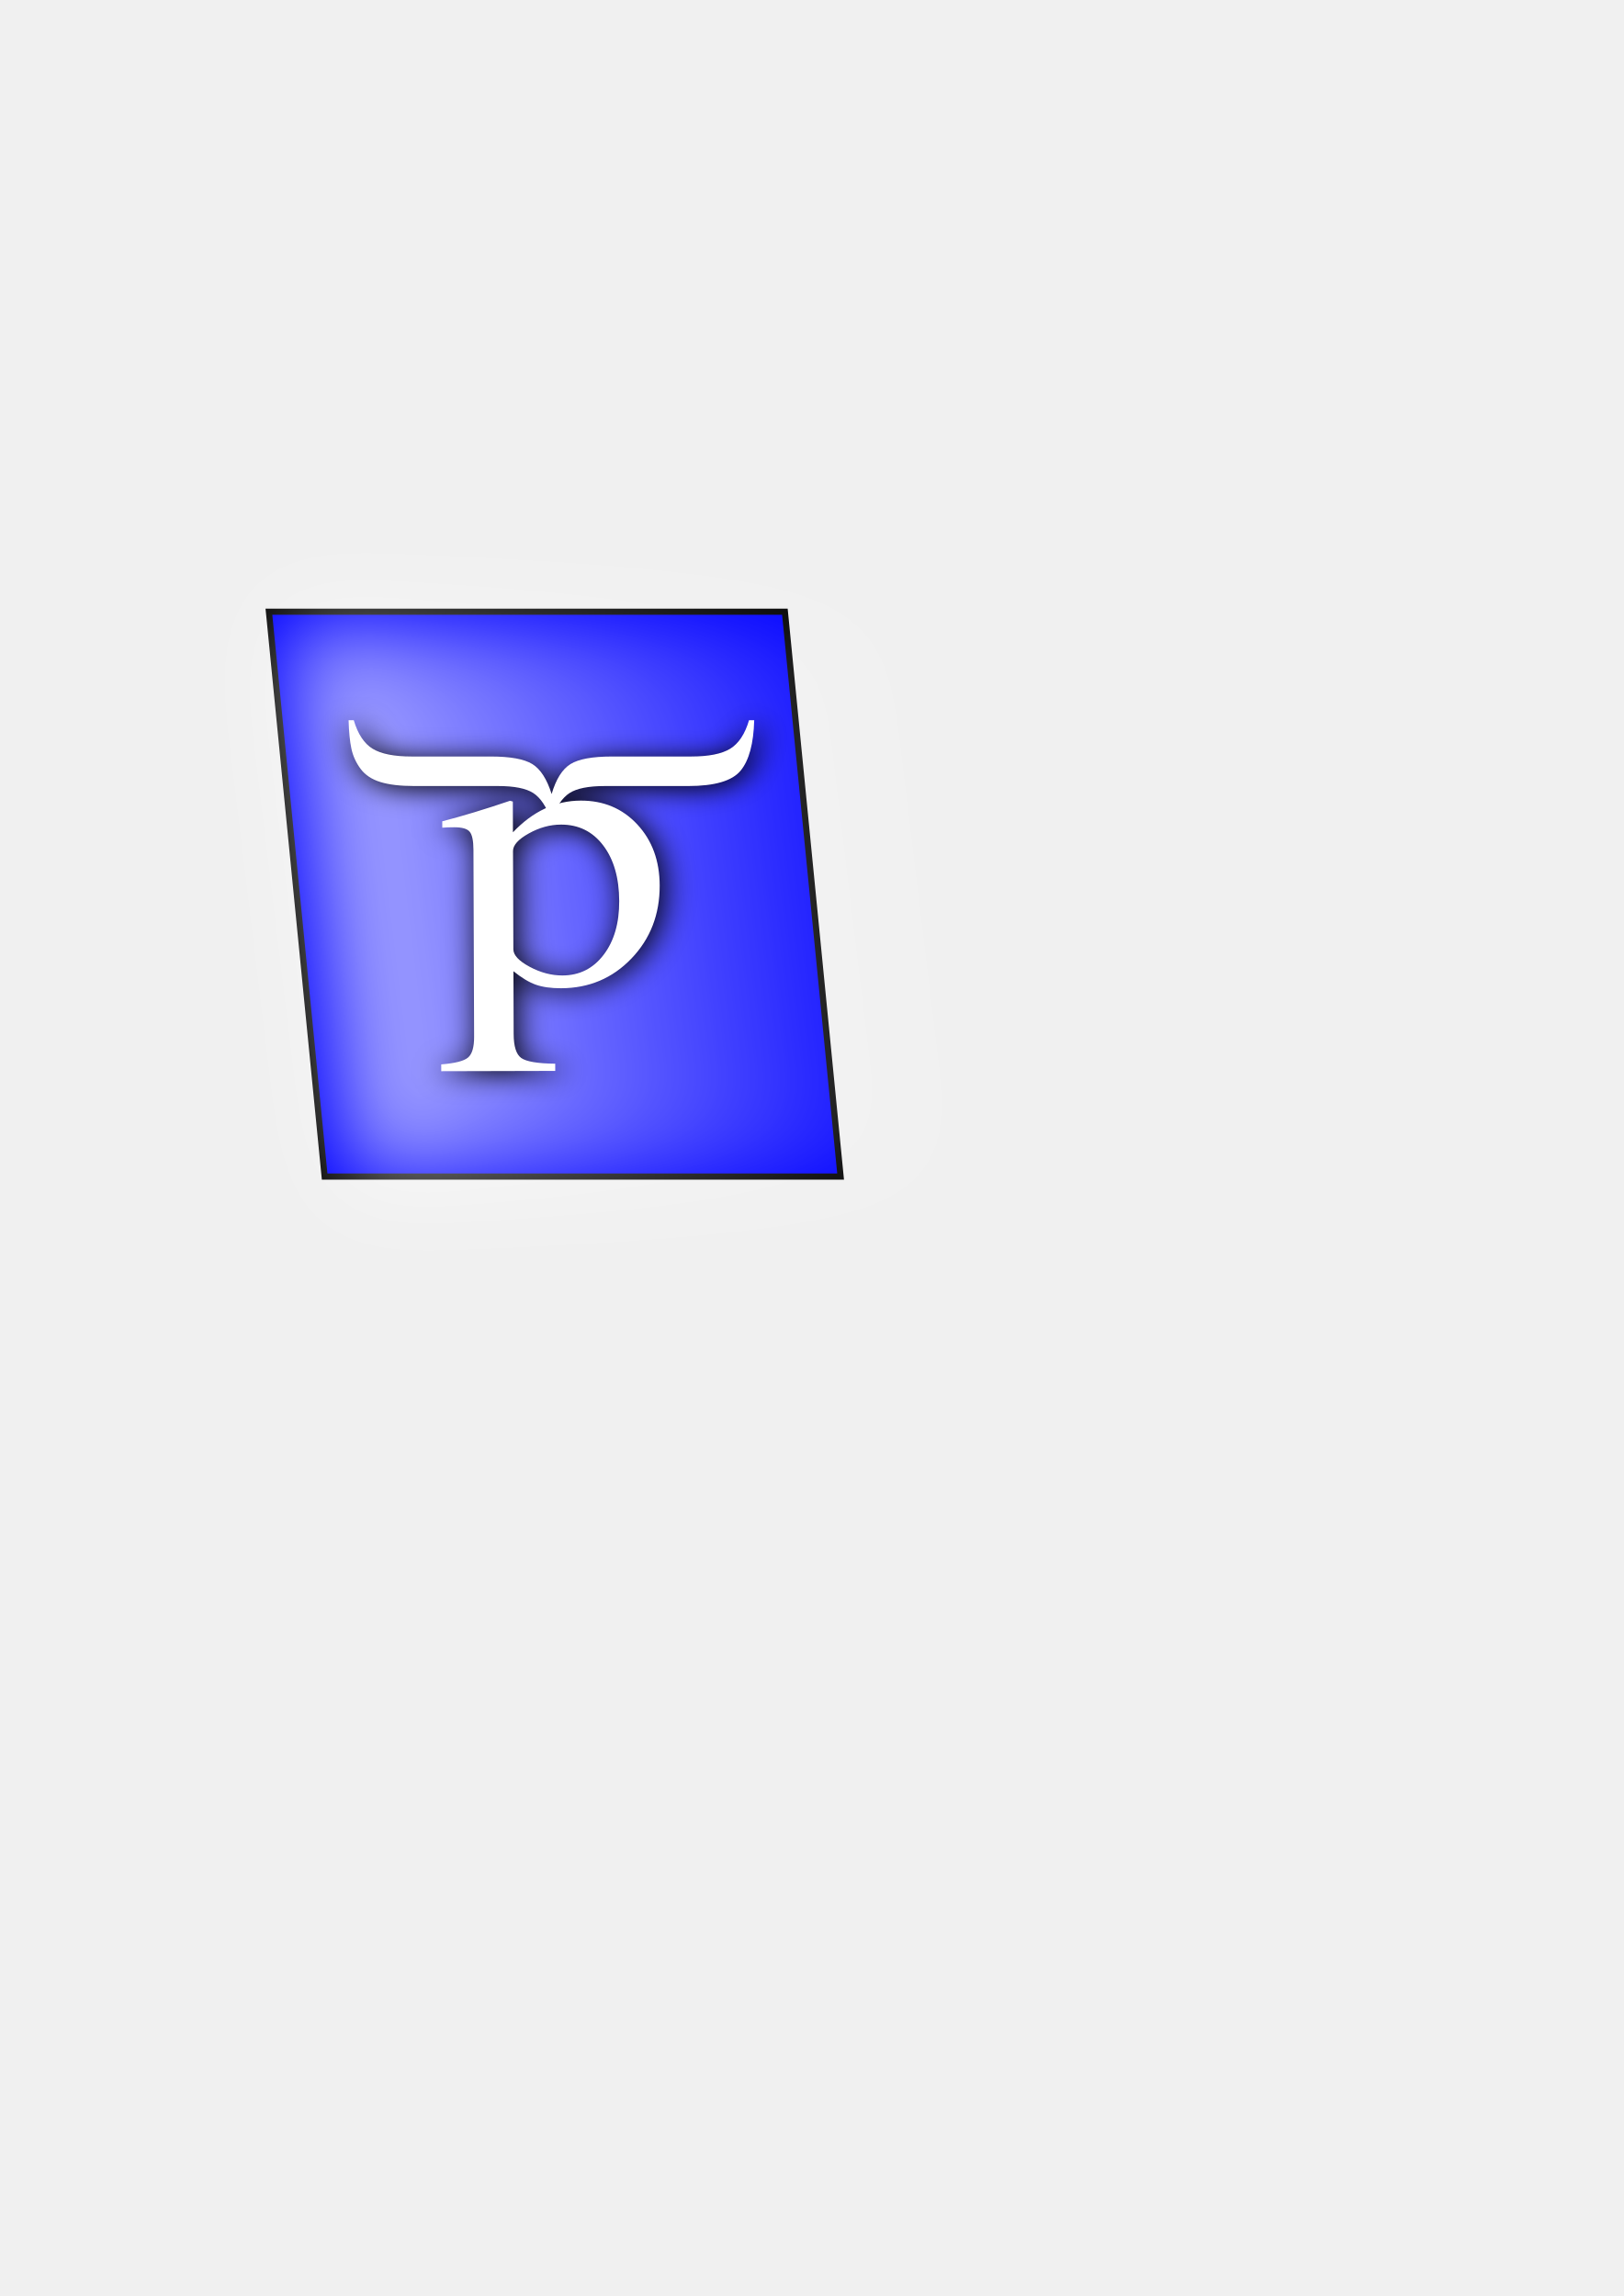
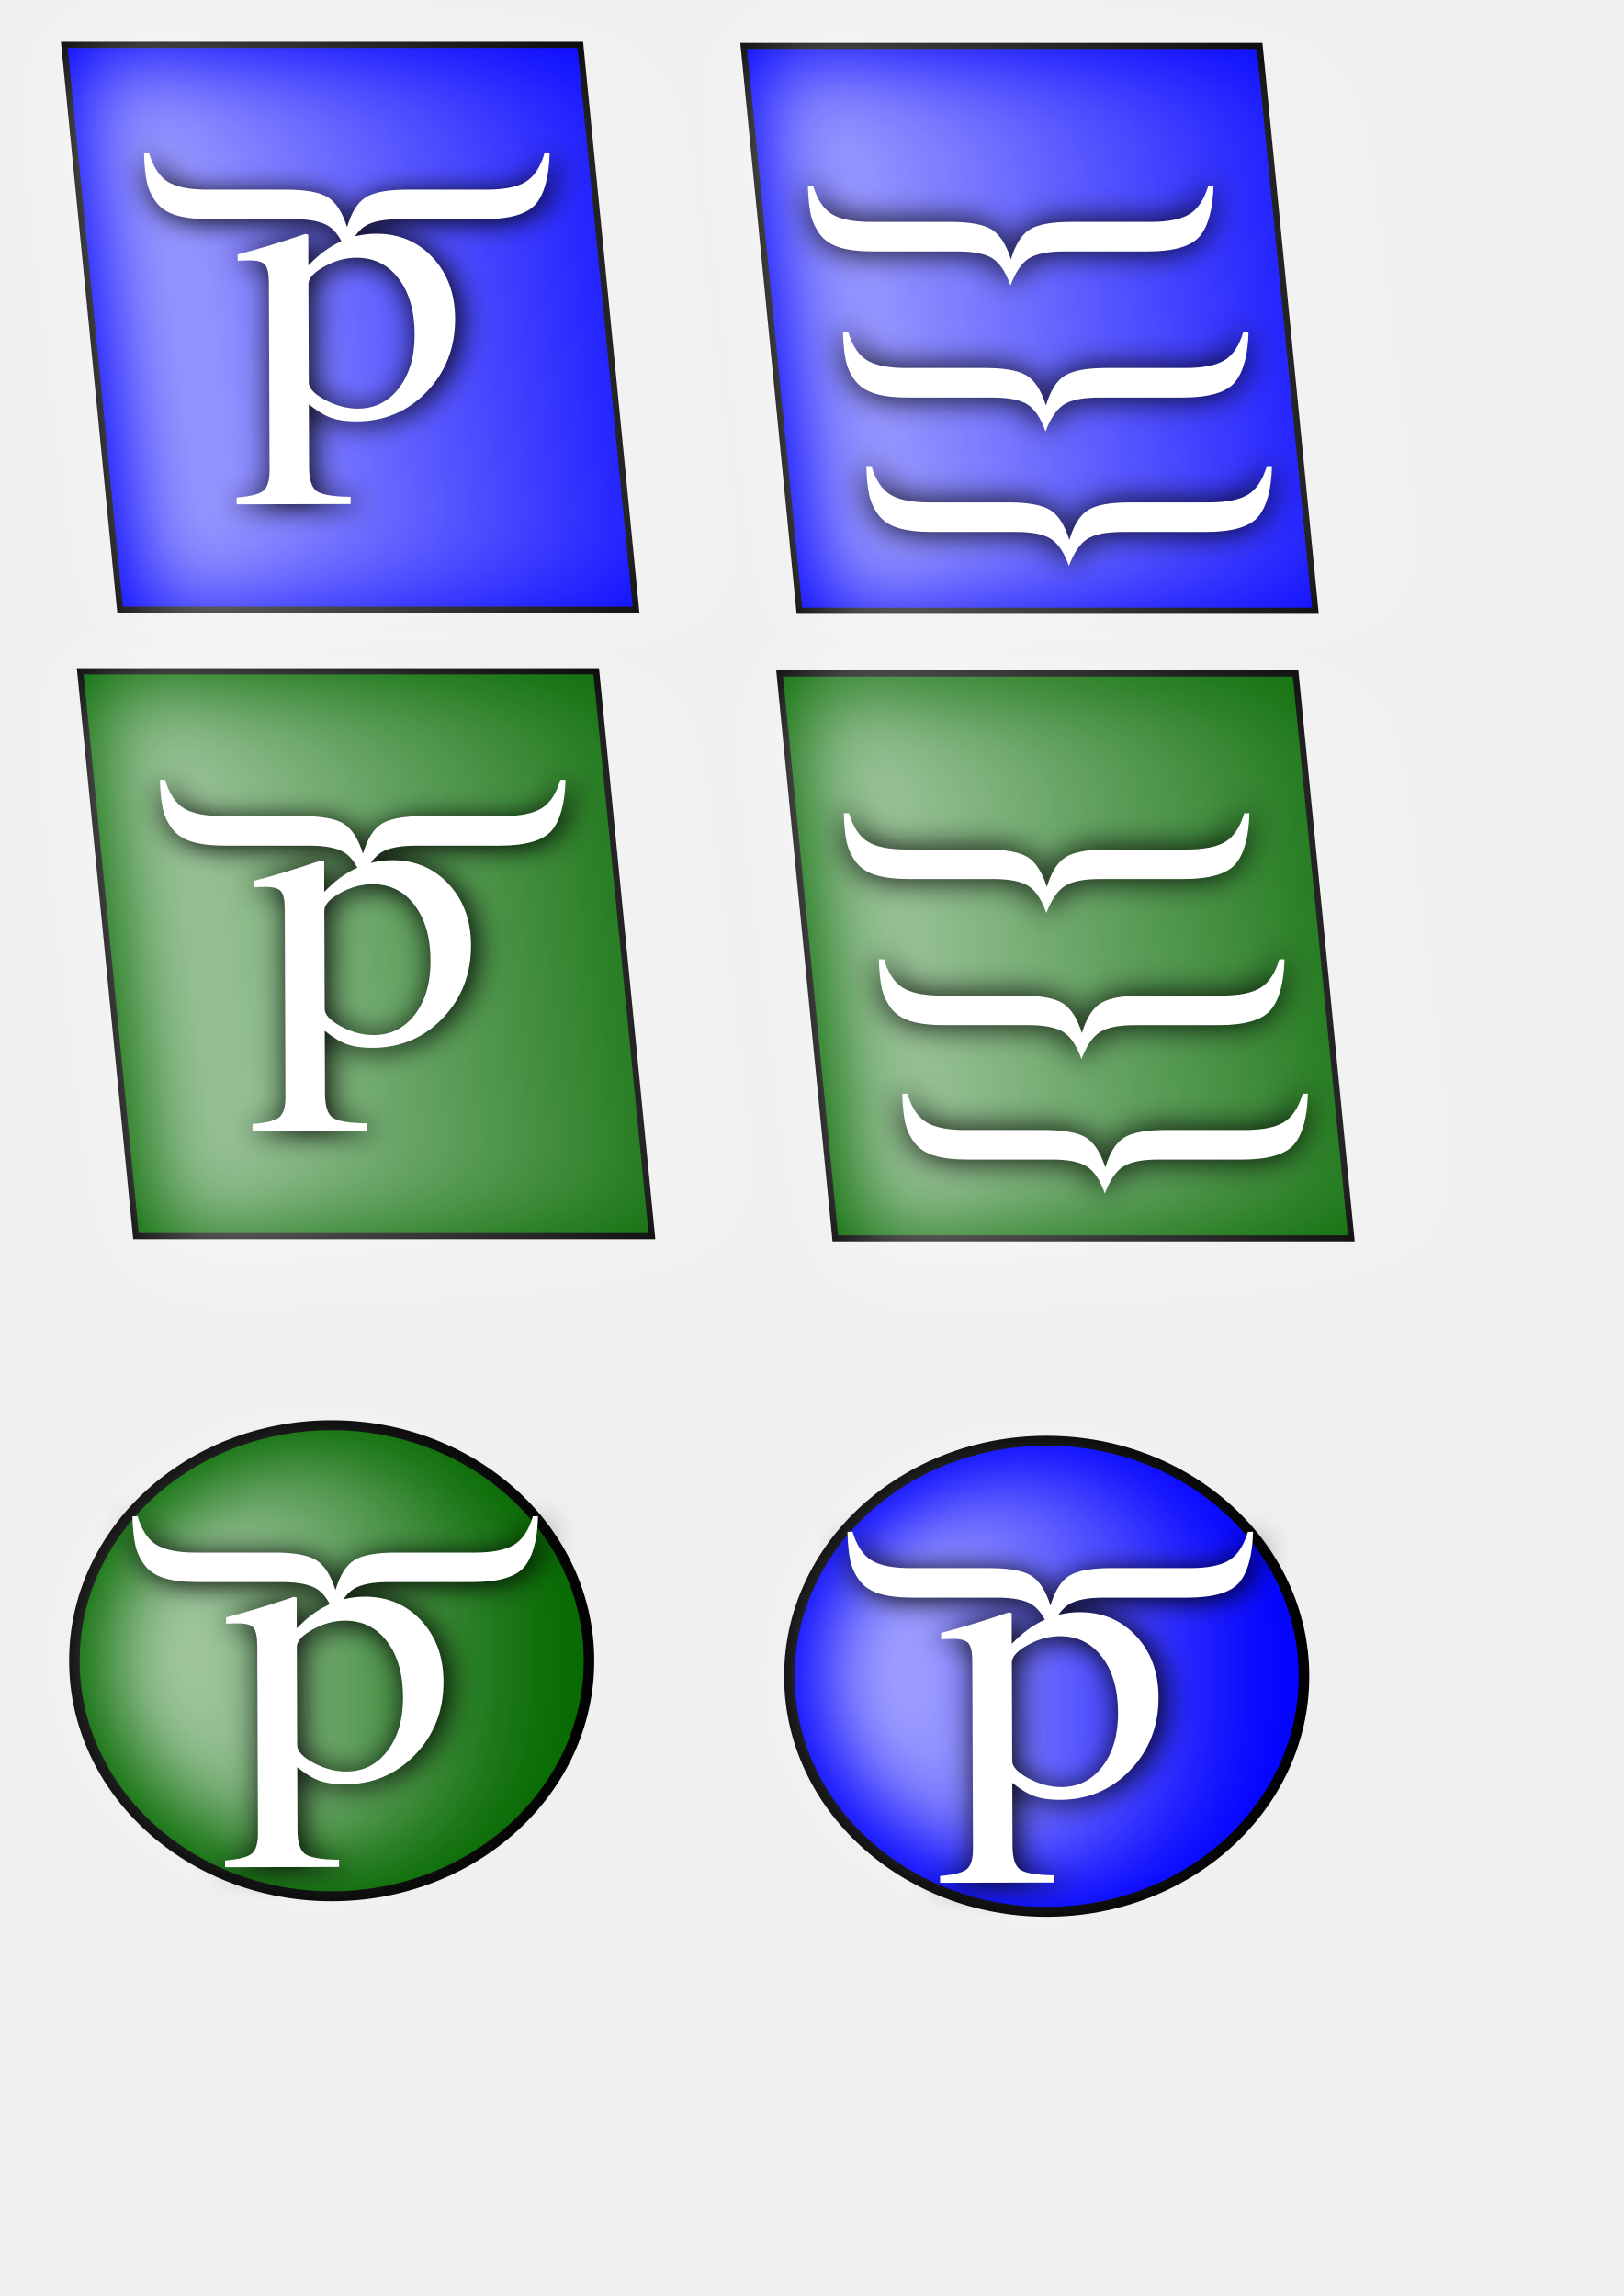
<svg xmlns="http://www.w3.org/2000/svg" xmlns:xlink="http://www.w3.org/1999/xlink" width="210mm" height="297mm" id="svg2" version="1.1">
  <defs id="defs4">
+     <linearGradient id="linearGradient4411">
+       <stop style="stop-color:#ffffff;stop-opacity:1;" offset="0" id="stop4413" />
+       <stop style="stop-color:#ffffff;stop-opacity:0;" offset="1" id="stop4415" />
+     </linearGradient>
    <linearGradient id="linearGradient3997">
      <stop style="stop-color:#ffffff;stop-opacity:1;" offset="0" id="stop3999" />
      <stop style="stop-color:#ffffff;stop-opacity:0;" offset="1" id="stop4001" />
    </linearGradient>
-     <filter id="filter3846" x="-0.076" width="1.153" y="-0.107" height="1.214">
-       <feGaussianBlur stdDeviation="5.771" id="feGaussianBlur3848" />
-     </filter>
-     <filter id="filter3967" x="-0.107" width="1.214" y="-0.136" height="1.272">
-       <feGaussianBlur stdDeviation="13.321" id="feGaussianBlur3969" />
-     </filter>
    <linearGradient xlink:href="#linearGradient3997" id="linearGradient4003" x1="124.354" y1="474.724" x2="506.676" y2="474.724" gradientUnits="userSpaceOnUse" gradientTransform="matrix(1,0,0,0.9898811,-36.98255,-29.76206)" />
    <filter id="filter4017" x="-0.128" width="1.255" y="-0.198" height="1.396">
      <feGaussianBlur stdDeviation="22.783" id="feGaussianBlur4019" />
    </filter>
-     <filter id="filter4073" x="-0.137" width="1.273" y="-0.124" height="1.248">
-       <feGaussianBlur stdDeviation="7.058" id="feGaussianBlur4075" />
-     </filter>
    <filter id="filter4103">
      <feGaussianBlur stdDeviation="4.84" id="feGaussianBlur4105" />
    </filter>
+     <filter color-interpolation-filters="sRGB" id="filter4103-0">
+       <feGaussianBlur stdDeviation="4.84" id="feGaussianBlur4105-8" />
+     </filter>
+     <linearGradient xlink:href="#linearGradient3997-2" id="linearGradient4003-0" x1="124.354" y1="474.724" x2="506.676" y2="474.724" gradientUnits="userSpaceOnUse" gradientTransform="matrix(1,0,0,0.9898811,-36.98255,-29.76206)" />
+     <linearGradient id="linearGradient3997-2">
+       <stop style="stop-color:#ffffff;stop-opacity:1;" offset="0" id="stop3999-8" />
+       <stop style="stop-color:#ffffff;stop-opacity:0;" offset="1" id="stop4001-0" />
+     </linearGradient>
+     <filter color-interpolation-filters="sRGB" id="filter4017-0" x="-0.128" width="1.255" y="-0.198" height="1.396">
+       <feGaussianBlur stdDeviation="22.783" id="feGaussianBlur4019-3" />
+     </filter>
+     <filter color-interpolation-filters="sRGB" id="filter4103-0-8">
+       <feGaussianBlur stdDeviation="4.84" id="feGaussianBlur4105-8-2" />
+     </filter>
+     <linearGradient xlink:href="#linearGradient3997-2-7" id="linearGradient4003-0-8" x1="124.354" y1="474.724" x2="506.676" y2="474.724" gradientUnits="userSpaceOnUse" gradientTransform="matrix(1,0,0,0.9898811,-36.98255,-29.76206)" />
+     <linearGradient id="linearGradient3997-2-7">
+       <stop style="stop-color:#ffffff;stop-opacity:1;" offset="0" id="stop3999-8-5" />
+       <stop style="stop-color:#ffffff;stop-opacity:0;" offset="1" id="stop4001-0-7" />
+     </linearGradient>
+     <filter color-interpolation-filters="sRGB" id="filter4017-0-0" x="-0.128" width="1.255" y="-0.198" height="1.396">
+       <feGaussianBlur stdDeviation="22.783" id="feGaussianBlur4019-3-8" />
+     </filter>
+     <filter id="filter4217">
+       <feGaussianBlur stdDeviation="7.668" id="feGaussianBlur4219" />
+     </filter>
+     <filter color-interpolation-filters="sRGB" id="filter4217-3">
+       <feGaussianBlur stdDeviation="7.668" id="feGaussianBlur4219-2" />
+     </filter>
+     <linearGradient xlink:href="#linearGradient3997-2-7-5" id="linearGradient4003-0-8-6" x1="124.354" y1="474.724" x2="506.676" y2="474.724" gradientUnits="userSpaceOnUse" gradientTransform="matrix(1,0,0,0.9898811,-36.98255,-29.76206)" />
+     <linearGradient id="linearGradient3997-2-7-5">
+       <stop style="stop-color:#ffffff;stop-opacity:1;" offset="0" id="stop3999-8-5-2" />
+       <stop style="stop-color:#ffffff;stop-opacity:0;" offset="1" id="stop4001-0-7-3" />
+     </linearGradient>
+     <filter color-interpolation-filters="sRGB" id="filter4017-0-0-7" x="-0.128" width="1.255" y="-0.198" height="1.396">
+       <feGaussianBlur stdDeviation="22.783" id="feGaussianBlur4019-3-8-9" />
+     </filter>
+     <filter color-interpolation-filters="sRGB" id="filter4103-0-2">
+       <feGaussianBlur stdDeviation="4.84" id="feGaussianBlur4105-8-28" />
+     </filter>
+     <linearGradient xlink:href="#linearGradient4411" id="linearGradient4417" x1="141.421" y1="783.662" x2="404.061" y2="783.662" gradientUnits="userSpaceOnUse" />
+     <filter id="filter4427" x="-0.234" width="1.469" y="-0.242" height="1.484">
+       <feGaussianBlur stdDeviation="25.641" id="feGaussianBlur4429" />
+     </filter>
+     <linearGradient xlink:href="#linearGradient4411-9" id="linearGradient4417-6" x1="141.421" y1="783.662" x2="404.061" y2="783.662" gradientUnits="userSpaceOnUse" />
+     <linearGradient id="linearGradient4411-9">
+       <stop style="stop-color:#ffffff;stop-opacity:1;" offset="0" id="stop4413-5" />
+       <stop style="stop-color:#ffffff;stop-opacity:0;" offset="1" id="stop4415-7" />
+     </linearGradient>
+     <filter color-interpolation-filters="sRGB" id="filter4427-2" x="-0.234" width="1.469" y="-0.242" height="1.484">
+       <feGaussianBlur stdDeviation="25.641" id="feGaussianBlur4429-6" />
+     </filter>
+     <filter color-interpolation-filters="sRGB" id="filter4103-0-2-5">
+       <feGaussianBlur stdDeviation="4.84" id="feGaussianBlur4105-8-28-8" />
+     </filter>
  </defs>
  <g id="layer1">
-     <rect style="fill:#0000ff;fill-rule:evenodd;stroke:#000000;stroke-width:3.018;stroke-linecap:butt;stroke-linejoin:miter;stroke-miterlimit:4;stroke-opacity:1;stroke-dasharray:none" id="rect2985" width="252.214" height="277.493" x="101.954" y="300.518" transform="matrix(1,0,0.0981589,0.9951707,0,0)" />
-     <rect style="opacity:0.677;fill:url(#linearGradient4003);fill-opacity:1;fill-rule:evenodd;stroke:none;filter:url(#filter4017)" id="rect2985-9" width="382.323" height="276.397" x="87.371" y="301.96" transform="matrix(0.8002593,0,0.1195472,0.988779,32.17585,5.714286)" />
-     <text xml:space="preserve" style="font-size:144px;font-style:normal;font-variant:normal;font-weight:normal;font-stretch:normal;line-height:125%;letter-spacing:0px;word-spacing:0px;fill:#000000;fill-opacity:1;stroke:none;font-family:FreeSerif;-inkscape-font-specification:FreeSerif" x="342.857" y="226.648" id="text3755">
-       <tspan id="tspan3757" x="342.857" y="226.648" />
+     <rect style="fill:#0000ff;fill-rule:evenodd;stroke:#000000;stroke-width:3.018;stroke-linecap:butt;stroke-linejoin:miter;stroke-miterlimit:4;stroke-opacity:1;stroke-dasharray:none" id="rect2985" width="252.214" height="277.493" x="29.29" y="22.03" transform="matrix(1,0,0.0981589,0.9951707,0,0)" />
+     <rect style="opacity:0.677;fill:url(#linearGradient4003);fill-opacity:1;fill-rule:evenodd;stroke:none;filter:url(#filter4017)" id="rect2985-9" width="382.323" height="276.397" x="87.371" y="301.96" transform="matrix(0.8002593,0,0.1195472,0.988779,-67.82415,-271.4286)" />
+     <text xml:space="preserve" style="font-size:144px;font-style:normal;font-variant:normal;font-weight:normal;font-stretch:normal;line-height:125%;letter-spacing:0px;word-spacing:0px;fill:#000000;fill-opacity:1;stroke:none;font-family:FreeSerif;-inkscape-font-specification:FreeSerif" x="337.143" y="195.219" id="text3755">
+       <tspan id="tspan3757" x="337.143" y="195.219" />
    </text>
-     <g id="g4021-4" transform="matrix(1.599156,0,0,1.355301,-232.7167,-165.4236)" style="fill:#000000;filter:url(#filter4103)">
+     <g id="g4021-4" transform="matrix(1.599156,0,0,1.355301,-332.7167,-442.5665)" style="fill:#000000;filter:url(#filter4103)">
      <text transform="matrix(0,-1,1,0,0,0)" id="text3854-1" y="351.185" x="-423.12" style="font-size:144px;font-style:normal;font-variant:normal;font-weight:normal;font-stretch:normal;line-height:125%;letter-spacing:0px;word-spacing:0px;fill:#000000;fill-opacity:1;stroke:none;font-family:FreeSerif;-inkscape-font-specification:FreeSerif" xml:space="preserve">
        <tspan y="351.185" x="-423.12" id="tspan3856-0">{</tspan>
      </text>
      <text transform="matrix(0.9999955,-0.0030092,0.0030092,0.9999955,0,0)" id="text3862-7" y="479.02" x="278.613" style="font-size:144px;font-style:normal;font-variant:normal;font-weight:normal;font-stretch:normal;line-height:125%;letter-spacing:0px;word-spacing:0px;fill:#000000;fill-opacity:1;stroke:none;font-family:FreeSerif;-inkscape-font-specification:FreeSerif" xml:space="preserve">
        <tspan y="479.02" x="278.613" id="tspan3864-2">p</tspan>
      </text>
    </g>
-     <g id="g4021" transform="matrix(1.599156,0,0,1.355301,-234.6024,-166.7134)" style="fill:#ffffff">
+     <g id="g4021" transform="matrix(1.599156,0,0,1.355301,-334.6024,-443.8562)" style="fill:#ffffff">
      <text transform="matrix(0,-1,1,0,0,0)" id="text3854" y="351.185" x="-423.12" style="font-size:144px;font-style:normal;font-variant:normal;font-weight:normal;font-stretch:normal;line-height:125%;letter-spacing:0px;word-spacing:0px;fill:#ffffff;fill-opacity:1;stroke:none;font-family:FreeSerif;-inkscape-font-specification:FreeSerif" xml:space="preserve">
        <tspan y="351.185" x="-423.12" id="tspan3856">{</tspan>
      </text>
      <text transform="matrix(0.9999955,-0.0030092,0.0030092,0.9999955,0,0)" id="text3862" y="479.02" x="278.613" style="font-size:144px;font-style:normal;font-variant:normal;font-weight:normal;font-stretch:normal;line-height:125%;letter-spacing:0px;word-spacing:0px;fill:#ffffff;fill-opacity:1;stroke:none;font-family:FreeSerif;-inkscape-font-specification:FreeSerif" xml:space="preserve">
        <tspan y="479.02" x="278.613" id="tspan3864">p</tspan>
      </text>
    </g>
+     <rect style="fill:#056900;fill-opacity:1;fill-rule:evenodd;stroke:#000000;stroke-width:3.018;stroke-linecap:butt;stroke-linejoin:miter;stroke-miterlimit:4;stroke-opacity:1;stroke-dasharray:none" id="rect2985-6" width="252.214" height="277.493" x="6.854" y="329.805" transform="matrix(1,0,0.0981589,0.9951707,0,0)" />
+     <rect style="opacity:0.677;fill:url(#linearGradient4003-0);fill-opacity:1;fill-rule:evenodd;stroke:none;filter:url(#filter4017-0)" id="rect2985-9-4" width="382.323" height="276.397" x="87.371" y="301.96" transform="matrix(0.8002593,0,0.1195472,0.988779,-60.04866,34.86004)" />
+     <g id="g4021-4-3" transform="matrix(1.599156,0,0,1.355301,-324.9412,-136.2779)" style="fill:#000000;filter:url(#filter4103-0)">
+       <text transform="matrix(0,-1,1,0,0,0)" id="text3854-1-7" y="351.185" x="-423.12" style="font-size:144px;font-style:normal;font-variant:normal;font-weight:normal;font-stretch:normal;line-height:125%;letter-spacing:0px;word-spacing:0px;fill:#000000;fill-opacity:1;stroke:none;font-family:FreeSerif;-inkscape-font-specification:FreeSerif" xml:space="preserve">
+         <tspan y="351.185" x="-423.12" id="tspan3856-0-7">{</tspan>
+       </text>
+       <text transform="matrix(0.9999955,-0.0030092,0.0030092,0.9999955,0,0)" id="text3862-7-7" y="479.02" x="278.613" style="font-size:144px;font-style:normal;font-variant:normal;font-weight:normal;font-stretch:normal;line-height:125%;letter-spacing:0px;word-spacing:0px;fill:#000000;fill-opacity:1;stroke:none;font-family:FreeSerif;-inkscape-font-specification:FreeSerif" xml:space="preserve">
+         <tspan y="479.02" x="278.613" id="tspan3864-2-9">p</tspan>
+       </text>
+     </g>
+     <g id="g4021-8" transform="matrix(1.599156,0,0,1.355301,-326.8269,-137.5676)" style="fill:#ffffff">
+       <text transform="matrix(0,-1,1,0,0,0)" id="text3854-19" y="351.185" x="-423.12" style="font-size:144px;font-style:normal;font-variant:normal;font-weight:normal;font-stretch:normal;line-height:125%;letter-spacing:0px;word-spacing:0px;fill:#ffffff;fill-opacity:1;stroke:none;font-family:FreeSerif;-inkscape-font-specification:FreeSerif" xml:space="preserve">
+         <tspan y="351.185" x="-423.12" id="tspan3856-07">{</tspan>
+       </text>
+       <text transform="matrix(0.9999955,-0.0030092,0.0030092,0.9999955,0,0)" id="text3862-9" y="479.02" x="278.613" style="font-size:144px;font-style:normal;font-variant:normal;font-weight:normal;font-stretch:normal;line-height:125%;letter-spacing:0px;word-spacing:0px;fill:#ffffff;fill-opacity:1;stroke:none;font-family:FreeSerif;-inkscape-font-specification:FreeSerif" xml:space="preserve">
+         <tspan y="479.02" x="278.613" id="tspan3864-8">p</tspan>
+       </text>
+     </g>
+     <rect style="fill:#056900;fill-opacity:1;fill-rule:evenodd;stroke:#000000;stroke-width:3.018;stroke-linecap:butt;stroke-linejoin:miter;stroke-miterlimit:4;stroke-opacity:1;stroke-dasharray:none" id="rect2985-6-7" width="252.214" height="277.493" x="348.61" y="330.889" transform="matrix(1,0,0.0981589,0.9951707,0,0)" />
+     <rect style="opacity:0.677;fill:url(#linearGradient4003-0-8);fill-opacity:1;fill-rule:evenodd;stroke:none;filter:url(#filter4017-0-0)" id="rect2985-9-4-2" width="382.323" height="276.397" x="87.371" y="301.96" transform="matrix(0.8002593,0,0.1195472,0.988779,281.8136,35.93899)" />
+     <g transform="translate(297.3315,-435.4896)" id="g4153-3" style="fill:#000000;filter:url(#filter4217)">
+       <g style="fill:#000000" transform="matrix(1.599156,0,0,1.355301,-256.5818,284.7152)" id="g4021-8-6-0">
+         <text xml:space="preserve" style="font-size:144px;font-style:normal;font-variant:normal;font-weight:normal;font-stretch:normal;line-height:125%;letter-spacing:0px;word-spacing:0px;fill:#000000;fill-opacity:1;stroke:none;font-family:FreeSerif;-inkscape-font-specification:FreeSerif" x="-444.91" y="330.376" id="text3854-19-1-3-6" transform="matrix(0,-1,1,0,0,0)">
+           <tspan id="tspan3856-07-5-9-2" x="-444.91" y="330.376">{</tspan>
+         </text>
+         <text xml:space="preserve" style="font-size:144px;font-style:normal;font-variant:normal;font-weight:normal;font-stretch:normal;line-height:125%;letter-spacing:0px;word-spacing:0px;fill:#000000;fill-opacity:1;stroke:none;font-family:FreeSerif;-inkscape-font-specification:FreeSerif" x="-497.613" y="341.096" id="text3854-19-1-5-8" transform="matrix(0,-1,1,0,0,0)">
+           <tspan id="tspan3856-07-5-4-4" x="-497.613" y="341.096">{</tspan>
+         </text>
+         <text xml:space="preserve" style="font-size:144px;font-style:normal;font-variant:normal;font-weight:normal;font-stretch:normal;line-height:125%;letter-spacing:0px;word-spacing:0px;fill:#000000;fill-opacity:1;stroke:none;font-family:FreeSerif;-inkscape-font-specification:FreeSerif" x="-546.1" y="348.242" id="text3854-19-1-8-6" transform="matrix(0,-1,1,0,0,0)">
+           <tspan id="tspan3856-07-5-7-7" x="-546.1" y="348.242">{</tspan>
+         </text>
+       </g>
+     </g>
+     <g id="g4153" transform="translate(297.3315,-435.4896)">
+       <g style="fill:#ffffff" transform="matrix(1.599156,0,0,1.355301,-256.5818,284.7152)" id="g4021-8-6">
+         <text xml:space="preserve" style="font-size:144px;font-style:normal;font-variant:normal;font-weight:normal;font-stretch:normal;line-height:125%;letter-spacing:0px;word-spacing:0px;fill:#ffffff;fill-opacity:1;stroke:none;font-family:FreeSerif;-inkscape-font-specification:FreeSerif" x="-444.91" y="330.376" id="text3854-19-1-3" transform="matrix(0,-1,1,0,0,0)">
+           <tspan id="tspan3856-07-5-9" x="-444.91" y="330.376">{</tspan>
+         </text>
+         <text xml:space="preserve" style="font-size:144px;font-style:normal;font-variant:normal;font-weight:normal;font-stretch:normal;line-height:125%;letter-spacing:0px;word-spacing:0px;fill:#ffffff;fill-opacity:1;stroke:none;font-family:FreeSerif;-inkscape-font-specification:FreeSerif" x="-497.613" y="341.096" id="text3854-19-1-5" transform="matrix(0,-1,1,0,0,0)">
+           <tspan id="tspan3856-07-5-4" x="-497.613" y="341.096">{</tspan>
+         </text>
+         <text xml:space="preserve" style="font-size:144px;font-style:normal;font-variant:normal;font-weight:normal;font-stretch:normal;line-height:125%;letter-spacing:0px;word-spacing:0px;fill:#ffffff;fill-opacity:1;stroke:none;font-family:FreeSerif;-inkscape-font-specification:FreeSerif" x="-546.1" y="348.242" id="text3854-19-1-8" transform="matrix(0,-1,1,0,0,0)">
+           <tspan id="tspan3856-07-5-7" x="-546.1" y="348.242">{</tspan>
+         </text>
+       </g>
+     </g>
+     <rect style="fill:#0101ff;fill-opacity:1;fill-rule:evenodd;stroke:#000000;stroke-width:3.018;stroke-linecap:butt;stroke-linejoin:miter;stroke-miterlimit:4;stroke-opacity:1;stroke-dasharray:none" id="rect2985-6-7-2" width="252.214" height="277.493" x="361.311" y="22.566" transform="matrix(1,0,0.0981589,0.9951707,0,0)" />
+     <rect style="opacity:0.677;fill:url(#linearGradient4003-0-8-6);fill-opacity:1;fill-rule:evenodd;stroke:none;filter:url(#filter4017-0-0-7)" id="rect2985-9-4-2-3" width="382.323" height="276.397" x="87.371" y="301.96" transform="matrix(0.8002593,0,0.1195472,0.988779,264.2502,-270.8951)" />
+     <g transform="translate(279.7681,-742.3237)" id="g4153-3-7" style="fill:#000000;filter:url(#filter4217-3)">
+       <g style="fill:#000000" transform="matrix(1.599156,0,0,1.355301,-256.5818,284.7152)" id="g4021-8-6-0-1">
+         <text xml:space="preserve" style="font-size:144px;font-style:normal;font-variant:normal;font-weight:normal;font-stretch:normal;line-height:125%;letter-spacing:0px;word-spacing:0px;fill:#000000;fill-opacity:1;stroke:none;font-family:FreeSerif;-inkscape-font-specification:FreeSerif" x="-444.91" y="330.376" id="text3854-19-1-3-6-9" transform="matrix(0,-1,1,0,0,0)">
+           <tspan id="tspan3856-07-5-9-2-8" x="-444.91" y="330.376">{</tspan>
+         </text>
+         <text xml:space="preserve" style="font-size:144px;font-style:normal;font-variant:normal;font-weight:normal;font-stretch:normal;line-height:125%;letter-spacing:0px;word-spacing:0px;fill:#000000;fill-opacity:1;stroke:none;font-family:FreeSerif;-inkscape-font-specification:FreeSerif" x="-497.613" y="341.096" id="text3854-19-1-5-8-7" transform="matrix(0,-1,1,0,0,0)">
+           <tspan id="tspan3856-07-5-4-4-1" x="-497.613" y="341.096">{</tspan>
+         </text>
+         <text xml:space="preserve" style="font-size:144px;font-style:normal;font-variant:normal;font-weight:normal;font-stretch:normal;line-height:125%;letter-spacing:0px;word-spacing:0px;fill:#000000;fill-opacity:1;stroke:none;font-family:FreeSerif;-inkscape-font-specification:FreeSerif" x="-546.1" y="348.242" id="text3854-19-1-8-6-6" transform="matrix(0,-1,1,0,0,0)">
+           <tspan id="tspan3856-07-5-7-7-2" x="-546.1" y="348.242">{</tspan>
+         </text>
+       </g>
+     </g>
+     <g id="g4153-0" transform="translate(279.7681,-742.3236)">
+       <g style="fill:#ffffff" transform="matrix(1.599156,0,0,1.355301,-256.5818,284.7152)" id="g4021-8-6-1">
+         <text xml:space="preserve" style="font-size:144px;font-style:normal;font-variant:normal;font-weight:normal;font-stretch:normal;line-height:125%;letter-spacing:0px;word-spacing:0px;fill:#ffffff;fill-opacity:1;stroke:none;font-family:FreeSerif;-inkscape-font-specification:FreeSerif" x="-444.91" y="330.376" id="text3854-19-1-3-68" transform="matrix(0,-1,1,0,0,0)">
+           <tspan id="tspan3856-07-5-9-0" x="-444.91" y="330.376">{</tspan>
+         </text>
+         <text xml:space="preserve" style="font-size:144px;font-style:normal;font-variant:normal;font-weight:normal;font-stretch:normal;line-height:125%;letter-spacing:0px;word-spacing:0px;fill:#ffffff;fill-opacity:1;stroke:none;font-family:FreeSerif;-inkscape-font-specification:FreeSerif" x="-497.613" y="341.096" id="text3854-19-1-5-1" transform="matrix(0,-1,1,0,0,0)">
+           <tspan id="tspan3856-07-5-4-0" x="-497.613" y="341.096">{</tspan>
+         </text>
+         <text xml:space="preserve" style="font-size:144px;font-style:normal;font-variant:normal;font-weight:normal;font-stretch:normal;line-height:125%;letter-spacing:0px;word-spacing:0px;fill:#ffffff;fill-opacity:1;stroke:none;font-family:FreeSerif;-inkscape-font-specification:FreeSerif" x="-546.1" y="348.242" id="text3854-19-1-8-65" transform="matrix(0,-1,1,0,0,0)">
+           <tspan id="tspan3856-07-5-7-9" x="-546.1" y="348.242">{</tspan>
+         </text>
+       </g>
+     </g>
+     <path style="fill:#056900;fill-opacity:1;stroke:#000000;stroke-opacity:1;stroke-width:5.371;stroke-miterlimit:4;stroke-dasharray:none" id="path4389" d="m 404.061,783.662 a 131.32,127.279 0 1 1 -262.64,0 131.32,127.279 0 1 1 262.64,0 z" transform="matrix(0.9577533,0,0,0.9047619,-99.08128,102.9187)" />
+     <path style="fill:url(#linearGradient4417);fill-opacity:1;stroke:none;filter:url(#filter4427);opacity:0.777;stroke-opacity:1;stroke-width:1.256;stroke-miterlimit:4;stroke-dasharray:none" id="path4389-5" d="m 404.061,783.662 a 131.32,127.279 0 1 1 -262.64,0 131.32,127.279 0 1 1 262.64,0 z" transform="matrix(0.8192918,0,0,0.7739613,-59.80989,203.8876)" />
+     <g id="g4021-4-3-9" transform="matrix(1.599156,0,0,1.355301,-338.3799,223.7714)" style="fill:#000000;filter:url(#filter4103-0-2)">
+       <text transform="matrix(0,-1,1,0,0,0)" id="text3854-1-7-2" y="351.185" x="-423.12" style="font-size:144px;font-style:normal;font-variant:normal;font-weight:normal;font-stretch:normal;line-height:125%;letter-spacing:0px;word-spacing:0px;fill:#000000;fill-opacity:1;stroke:none;font-family:FreeSerif;-inkscape-font-specification:FreeSerif" xml:space="preserve">
+         <tspan y="351.185" x="-423.12" id="tspan3856-0-7-7">{</tspan>
+       </text>
+       <text transform="matrix(0.9999955,-0.0030092,0.0030092,0.9999955,0,0)" id="text3862-7-7-2" y="479.02" x="278.613" style="font-size:144px;font-style:normal;font-variant:normal;font-weight:normal;font-stretch:normal;line-height:125%;letter-spacing:0px;word-spacing:0px;fill:#000000;fill-opacity:1;stroke:none;font-family:FreeSerif;-inkscape-font-specification:FreeSerif" xml:space="preserve">
+         <tspan y="479.02" x="278.613" id="tspan3864-2-9-3">p</tspan>
+       </text>
+     </g>
+     <g id="g4021-8-7" transform="matrix(1.599156,0,0,1.355301,-340.2656,222.4817)" style="fill:#ffffff">
+       <text transform="matrix(0,-1,1,0,0,0)" id="text3854-19-9" y="351.185" x="-423.12" style="font-size:144px;font-style:normal;font-variant:normal;font-weight:normal;font-stretch:normal;line-height:125%;letter-spacing:0px;word-spacing:0px;fill:#ffffff;fill-opacity:1;stroke:none;font-family:FreeSerif;-inkscape-font-specification:FreeSerif" xml:space="preserve">
+         <tspan y="351.185" x="-423.12" id="tspan3856-07-4">{</tspan>
+       </text>
+       <text transform="matrix(0.9999955,-0.0030092,0.0030092,0.9999955,0,0)" id="text3862-9-5" y="479.02" x="278.613" style="font-size:144px;font-style:normal;font-variant:normal;font-weight:normal;font-stretch:normal;line-height:125%;letter-spacing:0px;word-spacing:0px;fill:#ffffff;fill-opacity:1;stroke:none;font-family:FreeSerif;-inkscape-font-specification:FreeSerif" xml:space="preserve">
+         <tspan y="479.02" x="278.613" id="tspan3864-8-3">p</tspan>
+       </text>
+     </g>
+     <path style="fill:#0101ff;fill-opacity:1;stroke:#000000;stroke-width:5.371;stroke-miterlimit:4;stroke-opacity:1;stroke-dasharray:none" id="path4389-7" d="m 404.061,783.662 a 131.32,127.279 0 1 1 -262.64,0 131.32,127.279 0 1 1 262.64,0 z" transform="matrix(0.9577533,0,0,0.9047619,250.4315,110.5142)" />
+     <path style="opacity:0.777;fill:url(#linearGradient4417-6);fill-opacity:1;stroke:none;filter:url(#filter4427-2)" id="path4389-5-6" d="m 404.061,783.662 a 131.32,127.279 0 1 1 -262.64,0 131.32,127.279 0 1 1 262.64,0 z" transform="matrix(0.8192918,0,0,0.7739613,289.7029,211.4831)" />
+     <g id="g4021-4-3-9-8" transform="matrix(1.599156,0,0,1.355301,11.13288,231.3669)" style="fill:#000000;filter:url(#filter4103-0-2-5)">
+       <text transform="matrix(0,-1,1,0,0,0)" id="text3854-1-7-2-0" y="351.185" x="-423.12" style="font-size:144px;font-style:normal;font-variant:normal;font-weight:normal;font-stretch:normal;line-height:125%;letter-spacing:0px;word-spacing:0px;fill:#000000;fill-opacity:1;stroke:none;font-family:FreeSerif;-inkscape-font-specification:FreeSerif" xml:space="preserve">
+         <tspan y="351.185" x="-423.12" id="tspan3856-0-7-7-5">{</tspan>
+       </text>
+       <text transform="matrix(0.9999955,-0.0030092,0.0030092,0.9999955,0,0)" id="text3862-7-7-2-3" y="479.02" x="278.613" style="font-size:144px;font-style:normal;font-variant:normal;font-weight:normal;font-stretch:normal;line-height:125%;letter-spacing:0px;word-spacing:0px;fill:#000000;fill-opacity:1;stroke:none;font-family:FreeSerif;-inkscape-font-specification:FreeSerif" xml:space="preserve">
+         <tspan y="479.02" x="278.613" id="tspan3864-2-9-3-6">p</tspan>
+       </text>
+     </g>
+     <g id="g4021-8-7-9" transform="matrix(1.599156,0,0,1.355301,9.247175,230.0771)" style="fill:#ffffff">
+       <text transform="matrix(0,-1,1,0,0,0)" id="text3854-19-9-6" y="351.185" x="-423.12" style="font-size:144px;font-style:normal;font-variant:normal;font-weight:normal;font-stretch:normal;line-height:125%;letter-spacing:0px;word-spacing:0px;fill:#ffffff;fill-opacity:1;stroke:none;font-family:FreeSerif;-inkscape-font-specification:FreeSerif" xml:space="preserve">
+         <tspan y="351.185" x="-423.12" id="tspan3856-07-4-6">{</tspan>
+       </text>
+       <text transform="matrix(0.9999955,-0.0030092,0.0030092,0.9999955,0,0)" id="text3862-9-5-8" y="479.02" x="278.613" style="font-size:144px;font-style:normal;font-variant:normal;font-weight:normal;font-stretch:normal;line-height:125%;letter-spacing:0px;word-spacing:0px;fill:#ffffff;fill-opacity:1;stroke:none;font-family:FreeSerif;-inkscape-font-specification:FreeSerif" xml:space="preserve">
+         <tspan y="479.02" x="278.613" id="tspan3864-8-3-5">p</tspan>
+       </text>
+     </g>
  </g>
</svg>
